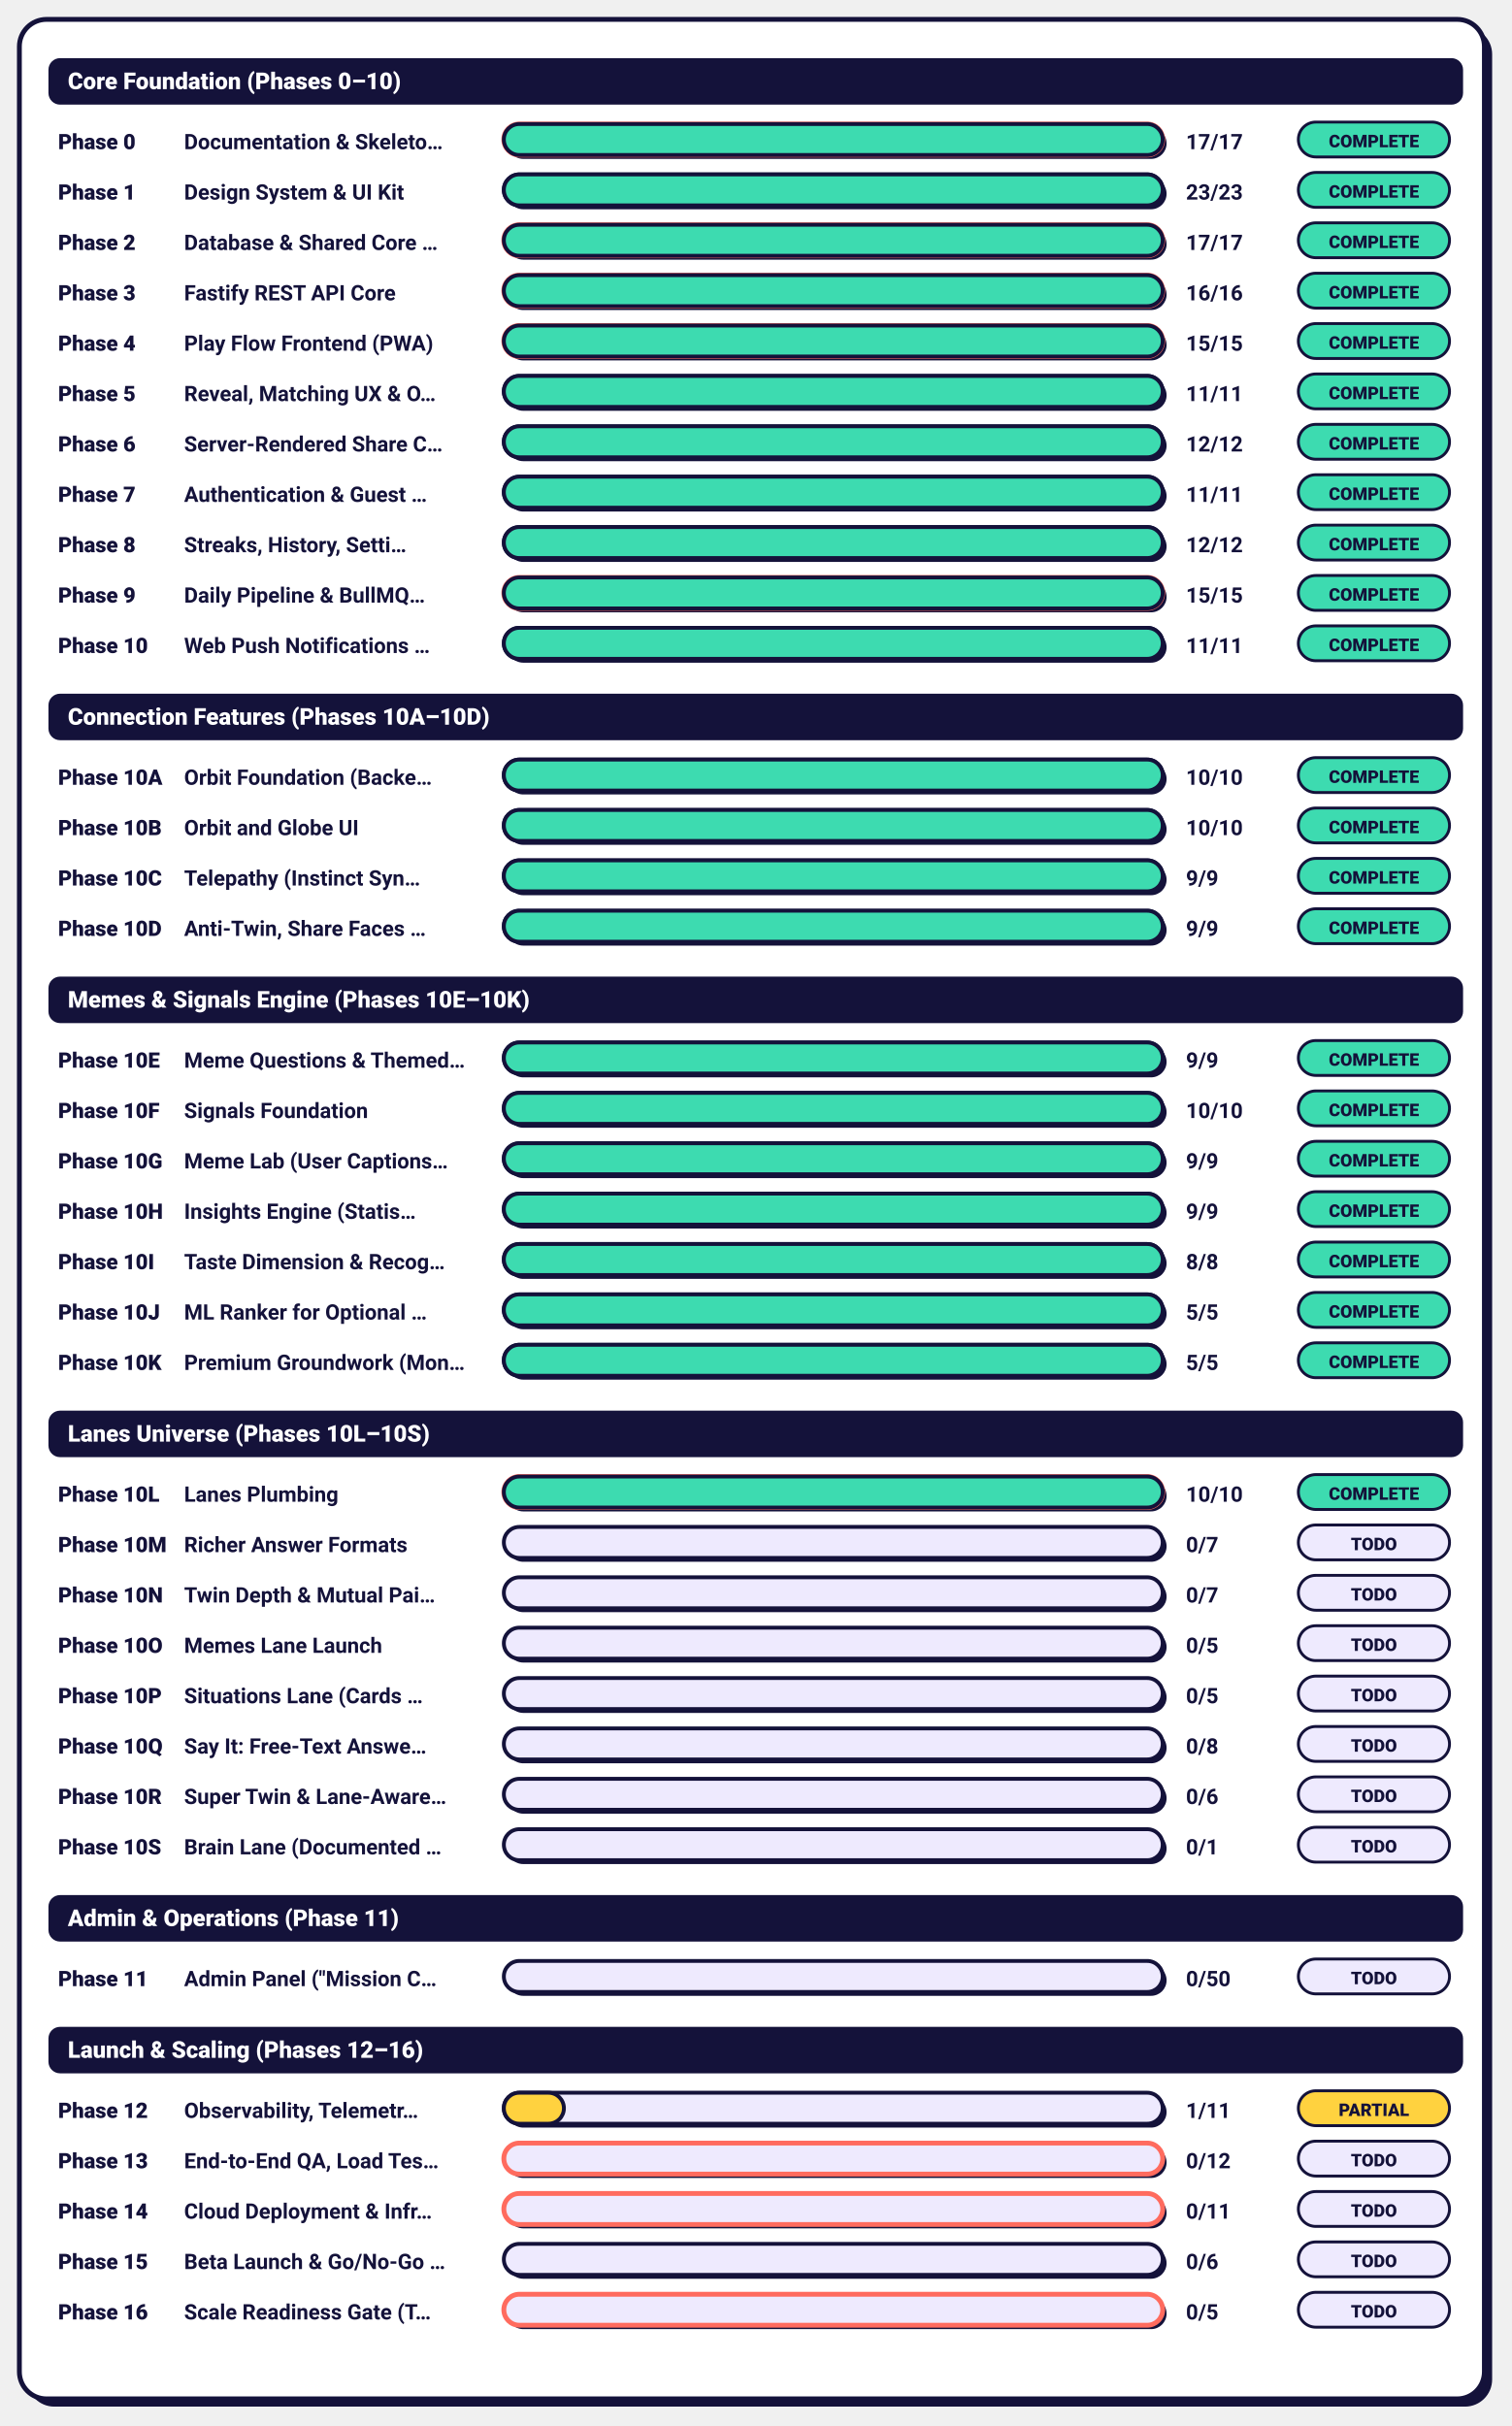
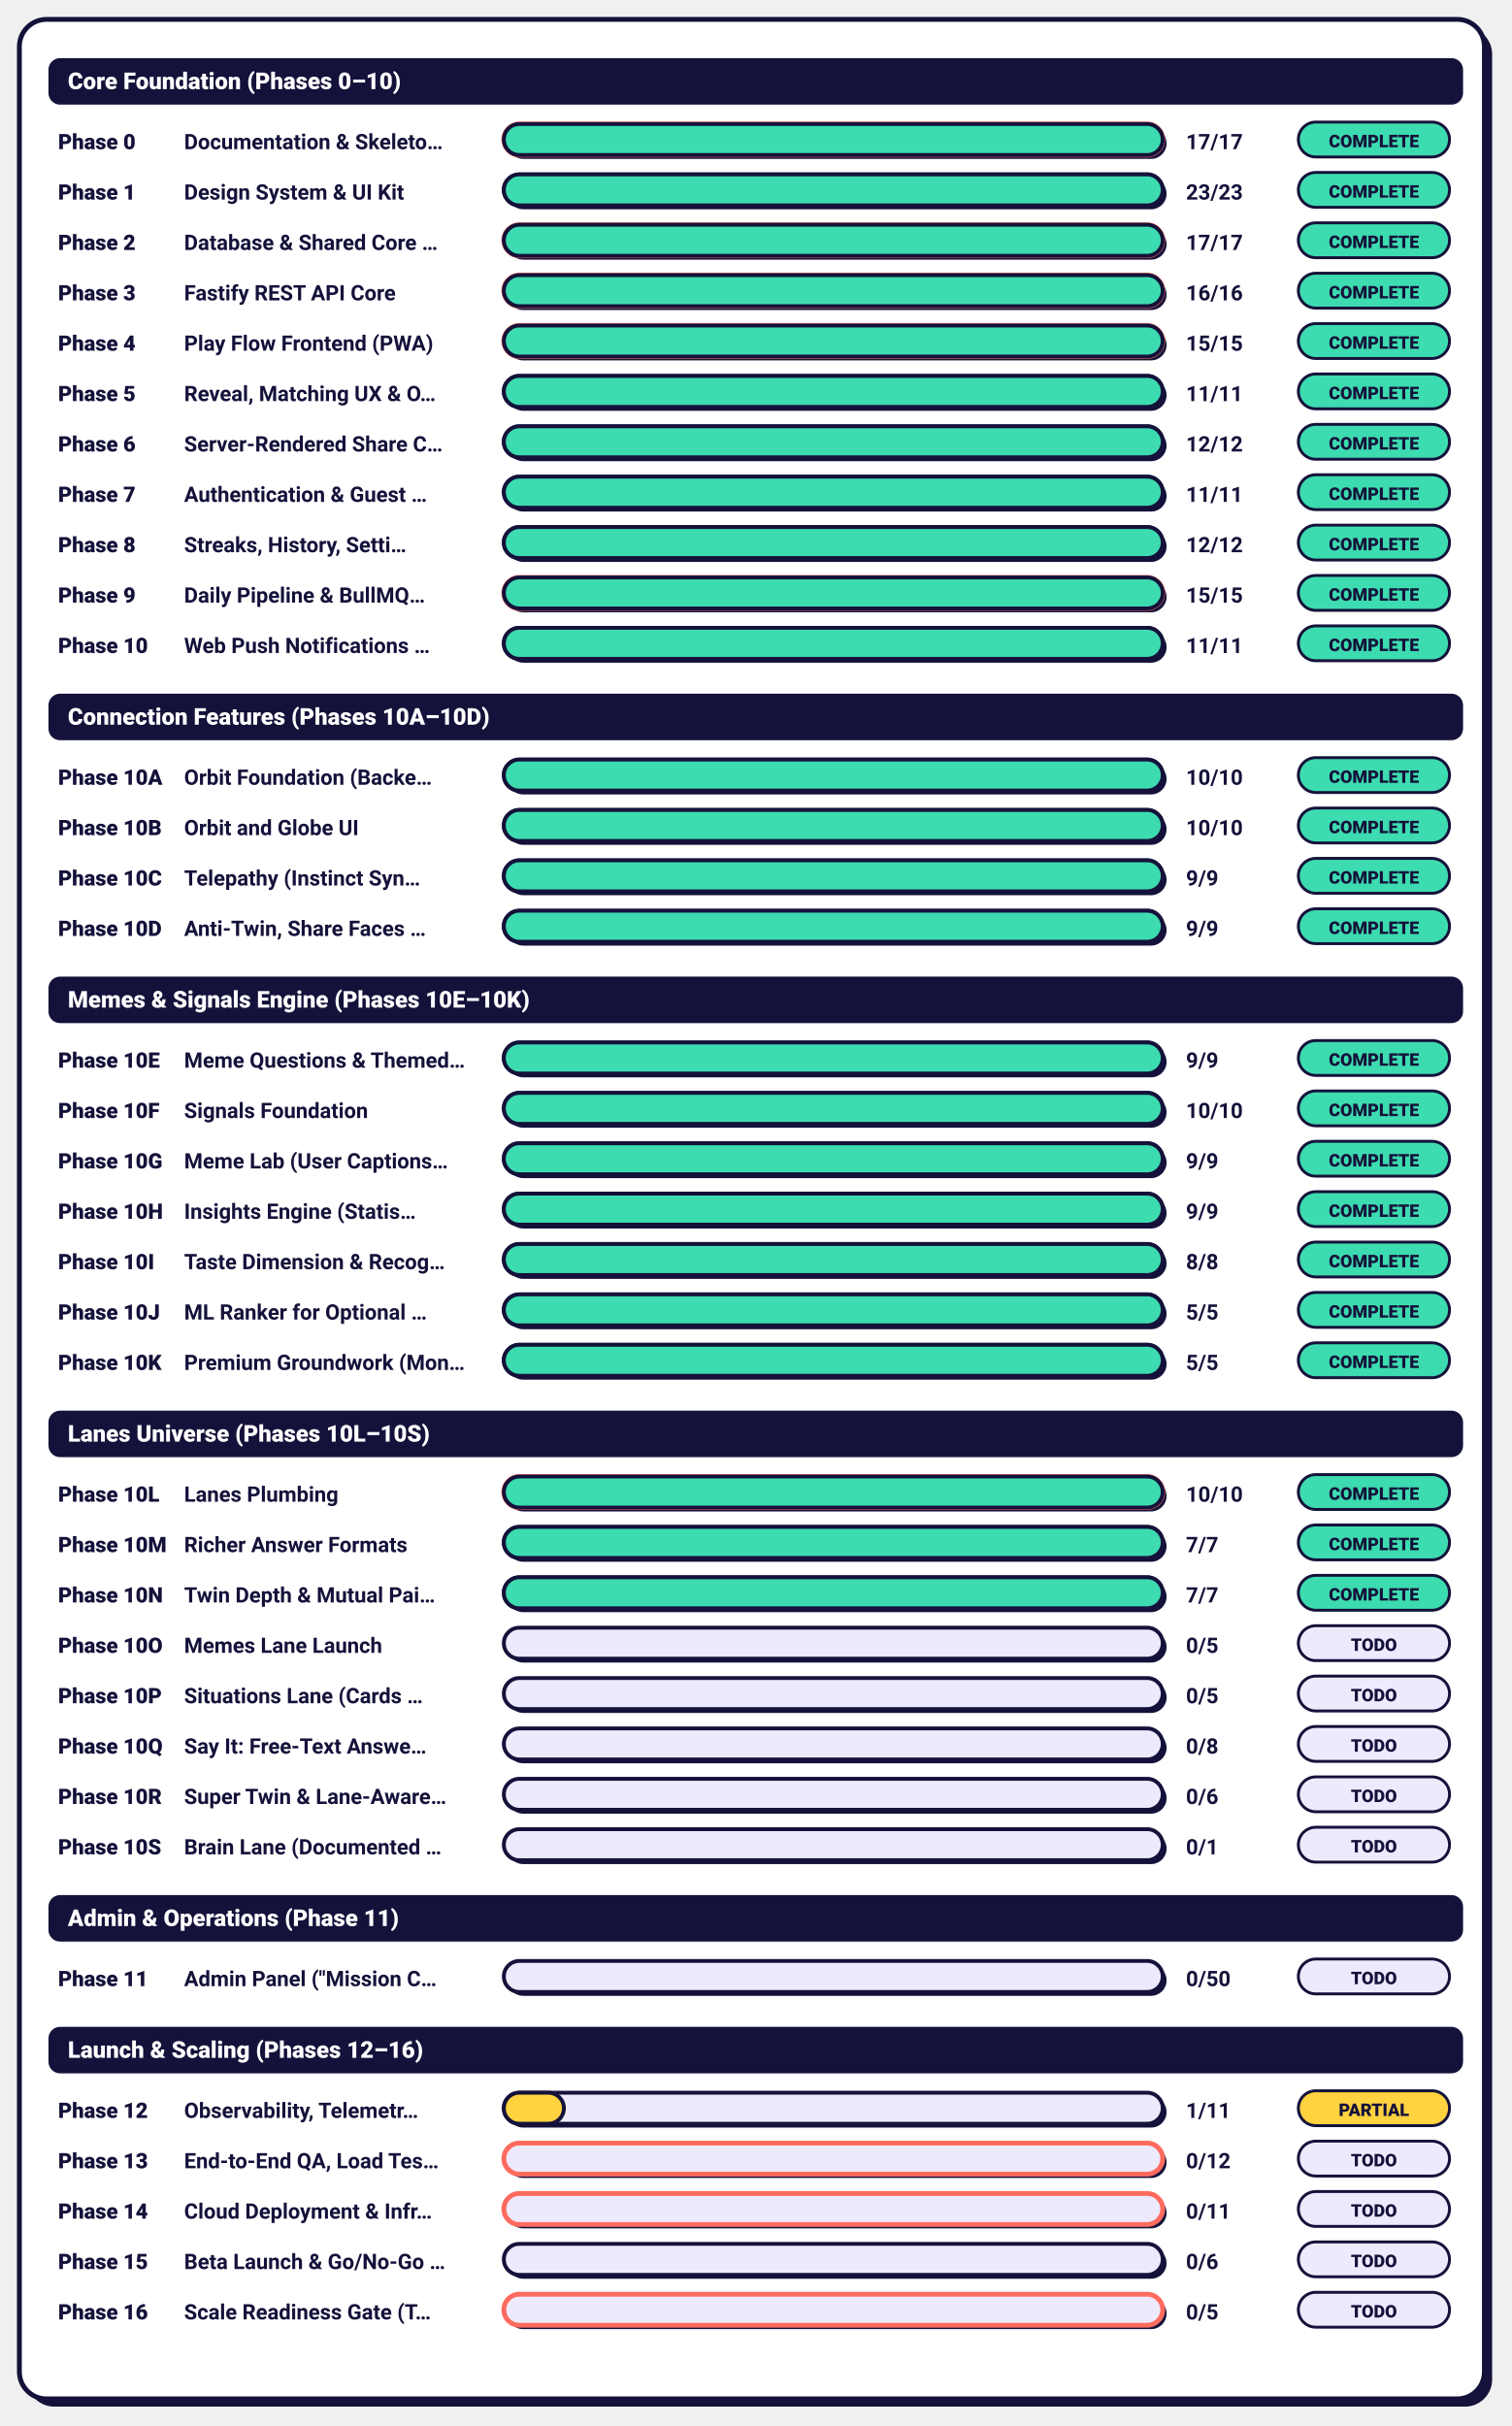
<svg xmlns="http://www.w3.org/2000/svg" width="780" height="1252" viewBox="0 0 780 1252">
  <style>
    text { font-family: system-ui, -apple-system, 'Segoe UI', Roboto, Helvetica, Arial, sans-serif; }
    .gh { font-size: 12px; font-weight: 800; fill: #FFFFFF; }
    .pid { font-size: 11px; font-weight: 800; fill: #14123A; }
    .pname { font-size: 11px; font-weight: 600; fill: #14123A; }
    .pcount { font-size: 11px; font-weight: 700; fill: #14123A; }
    .pstatus { font-size: 9px; font-weight: 800; fill: #14123A; text-anchor: middle; }
    .sh { fill: #14123A; rx: 8px; }
    .tk { fill: #EEEAFE; stroke: #14123A; stroke-width: 2; rx: 8px; }
    .tk-crit { fill: #EEEAFE; stroke: #FF6B5E; stroke-width: 2.5; rx: 8px; }
    .f-mint { fill: #3DDBB0; stroke: #14123A; stroke-width: 2; rx: 8px; }
    .f-sun { fill: #FFD23F; stroke: #14123A; stroke-width: 2; rx: 8px; }
    .f-lav { fill: #EEEAFE; stroke: #14123A; stroke-width: 2; rx: 8px; }
    .b-mint { fill: #3DDBB0; stroke: #14123A; stroke-width: 1.5; rx: 9px; }
    .b-sun { fill: #FFD23F; stroke: #14123A; stroke-width: 1.5; rx: 9px; }
    .b-lav { fill: #EEEAFE; stroke: #14123A; stroke-width: 1.5; rx: 9px; }
  </style>
  <rect x="14" y="14" width="756" height="1228" rx="14" fill="#14123A" />
  <rect x="10" y="10" width="756" height="1228" rx="14" fill="#FFFFFF" stroke="#14123A" stroke-width="2.5" />
  <rect x="25" y="30" width="730" height="24" rx="6" fill="#14123A" />
  <text x="35" y="46" class="gh">Core Foundation (Phases 0–10)</text>
  <text x="30" y="77" class="pid">Phase 0</text>
  <text x="95" y="77" class="pname">Documentation &amp; Skeleto…</text>
  <rect x="262" y="66" width="340" height="16" class="sh" />
  <rect x="260" y="64" width="340" height="16" class="tk-crit" />
  <rect x="260" y="64" width="340" height="16" class="f-mint" />
  <text x="612" y="77" class="pcount">17/17</text>
  <rect x="670" y="63" width="78" height="18" class="b-mint" />
  <text x="709" y="76" class="pstatus">COMPLETE</text>
  <text x="30" y="103" class="pid">Phase 1</text>
  <text x="95" y="103" class="pname">Design System &amp; UI Kit</text>
  <rect x="262" y="92" width="340" height="16" class="sh" />
  <rect x="260" y="90" width="340" height="16" class="tk" />
  <rect x="260" y="90" width="340" height="16" class="f-mint" />
  <text x="612" y="103" class="pcount">23/23</text>
  <rect x="670" y="89" width="78" height="18" class="b-mint" />
  <text x="709" y="102" class="pstatus">COMPLETE</text>
  <text x="30" y="129" class="pid">Phase 2</text>
  <text x="95" y="129" class="pname">Database &amp; Shared Core …</text>
  <rect x="262" y="118" width="340" height="16" class="sh" />
  <rect x="260" y="116" width="340" height="16" class="tk-crit" />
  <rect x="260" y="116" width="340" height="16" class="f-mint" />
  <text x="612" y="129" class="pcount">17/17</text>
  <rect x="670" y="115" width="78" height="18" class="b-mint" />
  <text x="709" y="128" class="pstatus">COMPLETE</text>
  <text x="30" y="155" class="pid">Phase 3</text>
  <text x="95" y="155" class="pname">Fastify REST API Core</text>
  <rect x="262" y="144" width="340" height="16" class="sh" />
  <rect x="260" y="142" width="340" height="16" class="tk-crit" />
  <rect x="260" y="142" width="340" height="16" class="f-mint" />
  <text x="612" y="155" class="pcount">16/16</text>
  <rect x="670" y="141" width="78" height="18" class="b-mint" />
  <text x="709" y="154" class="pstatus">COMPLETE</text>
  <text x="30" y="181" class="pid">Phase 4</text>
  <text x="95" y="181" class="pname">Play Flow Frontend (PWA)</text>
  <rect x="262" y="170" width="340" height="16" class="sh" />
  <rect x="260" y="168" width="340" height="16" class="tk-crit" />
  <rect x="260" y="168" width="340" height="16" class="f-mint" />
  <text x="612" y="181" class="pcount">15/15</text>
  <rect x="670" y="167" width="78" height="18" class="b-mint" />
  <text x="709" y="180" class="pstatus">COMPLETE</text>
  <text x="30" y="207" class="pid">Phase 5</text>
  <text x="95" y="207" class="pname">Reveal, Matching UX &amp; O…</text>
  <rect x="262" y="196" width="340" height="16" class="sh" />
  <rect x="260" y="194" width="340" height="16" class="tk" />
  <rect x="260" y="194" width="340" height="16" class="f-mint" />
  <text x="612" y="207" class="pcount">11/11</text>
  <rect x="670" y="193" width="78" height="18" class="b-mint" />
  <text x="709" y="206" class="pstatus">COMPLETE</text>
  <text x="30" y="233" class="pid">Phase 6</text>
  <text x="95" y="233" class="pname">Server-Rendered Share C…</text>
  <rect x="262" y="222" width="340" height="16" class="sh" />
  <rect x="260" y="220" width="340" height="16" class="tk" />
  <rect x="260" y="220" width="340" height="16" class="f-mint" />
  <text x="612" y="233" class="pcount">12/12</text>
  <rect x="670" y="219" width="78" height="18" class="b-mint" />
  <text x="709" y="232" class="pstatus">COMPLETE</text>
  <text x="30" y="259" class="pid">Phase 7</text>
  <text x="95" y="259" class="pname">Authentication &amp; Guest …</text>
  <rect x="262" y="248" width="340" height="16" class="sh" />
  <rect x="260" y="246" width="340" height="16" class="tk" />
  <rect x="260" y="246" width="340" height="16" class="f-mint" />
  <text x="612" y="259" class="pcount">11/11</text>
  <rect x="670" y="245" width="78" height="18" class="b-mint" />
  <text x="709" y="258" class="pstatus">COMPLETE</text>
  <text x="30" y="285" class="pid">Phase 8</text>
  <text x="95" y="285" class="pname">Streaks, History, Setti…</text>
  <rect x="262" y="274" width="340" height="16" class="sh" />
  <rect x="260" y="272" width="340" height="16" class="tk" />
  <rect x="260" y="272" width="340" height="16" class="f-mint" />
  <text x="612" y="285" class="pcount">12/12</text>
  <rect x="670" y="271" width="78" height="18" class="b-mint" />
  <text x="709" y="284" class="pstatus">COMPLETE</text>
  <text x="30" y="311" class="pid">Phase 9</text>
  <text x="95" y="311" class="pname">Daily Pipeline &amp; BullMQ…</text>
  <rect x="262" y="300" width="340" height="16" class="sh" />
  <rect x="260" y="298" width="340" height="16" class="tk-crit" />
  <rect x="260" y="298" width="340" height="16" class="f-mint" />
  <text x="612" y="311" class="pcount">15/15</text>
  <rect x="670" y="297" width="78" height="18" class="b-mint" />
  <text x="709" y="310" class="pstatus">COMPLETE</text>
  <text x="30" y="337" class="pid">Phase 10</text>
  <text x="95" y="337" class="pname">Web Push Notifications …</text>
  <rect x="262" y="326" width="340" height="16" class="sh" />
  <rect x="260" y="324" width="340" height="16" class="tk" />
  <rect x="260" y="324" width="340" height="16" class="f-mint" />
  <text x="612" y="337" class="pcount">11/11</text>
  <rect x="670" y="323" width="78" height="18" class="b-mint" />
  <text x="709" y="336" class="pstatus">COMPLETE</text>
  <rect x="25" y="358" width="730" height="24" rx="6" fill="#14123A" />
  <text x="35" y="374" class="gh">Connection Features (Phases 10A–10D)</text>
  <text x="30" y="405" class="pid">Phase 10A</text>
  <text x="95" y="405" class="pname">Orbit Foundation (Backe…</text>
  <rect x="262" y="394" width="340" height="16" class="sh" />
  <rect x="260" y="392" width="340" height="16" class="tk" />
  <rect x="260" y="392" width="340" height="16" class="f-mint" />
  <text x="612" y="405" class="pcount">10/10</text>
  <rect x="670" y="391" width="78" height="18" class="b-mint" />
  <text x="709" y="404" class="pstatus">COMPLETE</text>
  <text x="30" y="431" class="pid">Phase 10B</text>
  <text x="95" y="431" class="pname">Orbit and Globe UI</text>
  <rect x="262" y="420" width="340" height="16" class="sh" />
  <rect x="260" y="418" width="340" height="16" class="tk" />
  <rect x="260" y="418" width="340" height="16" class="f-mint" />
  <text x="612" y="431" class="pcount">10/10</text>
  <rect x="670" y="417" width="78" height="18" class="b-mint" />
  <text x="709" y="430" class="pstatus">COMPLETE</text>
  <text x="30" y="457" class="pid">Phase 10C</text>
  <text x="95" y="457" class="pname">Telepathy (Instinct Syn…</text>
  <rect x="262" y="446" width="340" height="16" class="sh" />
  <rect x="260" y="444" width="340" height="16" class="tk" />
  <rect x="260" y="444" width="340" height="16" class="f-mint" />
  <text x="612" y="457" class="pcount">9/9</text>
  <rect x="670" y="443" width="78" height="18" class="b-mint" />
  <text x="709" y="456" class="pstatus">COMPLETE</text>
  <text x="30" y="483" class="pid">Phase 10D</text>
  <text x="95" y="483" class="pname">Anti-Twin, Share Faces …</text>
  <rect x="262" y="472" width="340" height="16" class="sh" />
  <rect x="260" y="470" width="340" height="16" class="tk" />
  <rect x="260" y="470" width="340" height="16" class="f-mint" />
  <text x="612" y="483" class="pcount">9/9</text>
  <rect x="670" y="469" width="78" height="18" class="b-mint" />
  <text x="709" y="482" class="pstatus">COMPLETE</text>
  <rect x="25" y="504" width="730" height="24" rx="6" fill="#14123A" />
  <text x="35" y="520" class="gh">Memes &amp; Signals Engine (Phases 10E–10K)</text>
  <text x="30" y="551" class="pid">Phase 10E</text>
  <text x="95" y="551" class="pname">Meme Questions &amp; Themed…</text>
  <rect x="262" y="540" width="340" height="16" class="sh" />
  <rect x="260" y="538" width="340" height="16" class="tk" />
  <rect x="260" y="538" width="340" height="16" class="f-mint" />
  <text x="612" y="551" class="pcount">9/9</text>
  <rect x="670" y="537" width="78" height="18" class="b-mint" />
  <text x="709" y="550" class="pstatus">COMPLETE</text>
  <text x="30" y="577" class="pid">Phase 10F</text>
  <text x="95" y="577" class="pname">Signals Foundation</text>
  <rect x="262" y="566" width="340" height="16" class="sh" />
  <rect x="260" y="564" width="340" height="16" class="tk" />
  <rect x="260" y="564" width="340" height="16" class="f-mint" />
  <text x="612" y="577" class="pcount">10/10</text>
  <rect x="670" y="563" width="78" height="18" class="b-mint" />
  <text x="709" y="576" class="pstatus">COMPLETE</text>
  <text x="30" y="603" class="pid">Phase 10G</text>
  <text x="95" y="603" class="pname">Meme Lab (User Captions…</text>
  <rect x="262" y="592" width="340" height="16" class="sh" />
  <rect x="260" y="590" width="340" height="16" class="tk" />
  <rect x="260" y="590" width="340" height="16" class="f-mint" />
  <text x="612" y="603" class="pcount">9/9</text>
  <rect x="670" y="589" width="78" height="18" class="b-mint" />
  <text x="709" y="602" class="pstatus">COMPLETE</text>
  <text x="30" y="629" class="pid">Phase 10H</text>
  <text x="95" y="629" class="pname">Insights Engine (Statis…</text>
  <rect x="262" y="618" width="340" height="16" class="sh" />
  <rect x="260" y="616" width="340" height="16" class="tk" />
  <rect x="260" y="616" width="340" height="16" class="f-mint" />
  <text x="612" y="629" class="pcount">9/9</text>
  <rect x="670" y="615" width="78" height="18" class="b-mint" />
  <text x="709" y="628" class="pstatus">COMPLETE</text>
  <text x="30" y="655" class="pid">Phase 10I</text>
  <text x="95" y="655" class="pname">Taste Dimension &amp; Recog…</text>
  <rect x="262" y="644" width="340" height="16" class="sh" />
  <rect x="260" y="642" width="340" height="16" class="tk" />
  <rect x="260" y="642" width="340" height="16" class="f-mint" />
  <text x="612" y="655" class="pcount">8/8</text>
  <rect x="670" y="641" width="78" height="18" class="b-mint" />
  <text x="709" y="654" class="pstatus">COMPLETE</text>
  <text x="30" y="681" class="pid">Phase 10J</text>
  <text x="95" y="681" class="pname">ML Ranker for Optional …</text>
  <rect x="262" y="670" width="340" height="16" class="sh" />
  <rect x="260" y="668" width="340" height="16" class="tk" />
  <rect x="260" y="668" width="340" height="16" class="f-mint" />
  <text x="612" y="681" class="pcount">5/5</text>
  <rect x="670" y="667" width="78" height="18" class="b-mint" />
  <text x="709" y="680" class="pstatus">COMPLETE</text>
  <text x="30" y="707" class="pid">Phase 10K</text>
  <text x="95" y="707" class="pname">Premium Groundwork (Mon…</text>
  <rect x="262" y="696" width="340" height="16" class="sh" />
  <rect x="260" y="694" width="340" height="16" class="tk" />
  <rect x="260" y="694" width="340" height="16" class="f-mint" />
  <text x="612" y="707" class="pcount">5/5</text>
  <rect x="670" y="693" width="78" height="18" class="b-mint" />
  <text x="709" y="706" class="pstatus">COMPLETE</text>
  <rect x="25" y="728" width="730" height="24" rx="6" fill="#14123A" />
  <text x="35" y="744" class="gh">Lanes Universe (Phases 10L–10S)</text>
  <text x="30" y="775" class="pid">Phase 10L</text>
  <text x="95" y="775" class="pname">Lanes Plumbing</text>
  <rect x="262" y="764" width="340" height="16" class="sh" />
  <rect x="260" y="762" width="340" height="16" class="tk-crit" />
  <rect x="260" y="762" width="340" height="16" class="f-mint" />
  <text x="612" y="775" class="pcount">10/10</text>
  <rect x="670" y="761" width="78" height="18" class="b-mint" />
  <text x="709" y="774" class="pstatus">COMPLETE</text>
  <text x="30" y="801" class="pid">Phase 10M</text>
  <text x="95" y="801" class="pname">Richer Answer Formats</text>
  <rect x="262" y="790" width="340" height="16" class="sh" />
  <rect x="260" y="788" width="340" height="16" class="tk" />
-   <text x="612" y="801" class="pcount">0/7</text>
-   <rect x="670" y="787" width="78" height="18" class="b-lav" />
-   <text x="709" y="800" class="pstatus">TODO</text>
+   <rect x="260" y="788" width="340" height="16" class="f-mint" />
+   <text x="612" y="801" class="pcount">7/7</text>
+   <rect x="670" y="787" width="78" height="18" class="b-mint" />
+   <text x="709" y="800" class="pstatus">COMPLETE</text>
  <text x="30" y="827" class="pid">Phase 10N</text>
  <text x="95" y="827" class="pname">Twin Depth &amp; Mutual Pai…</text>
  <rect x="262" y="816" width="340" height="16" class="sh" />
  <rect x="260" y="814" width="340" height="16" class="tk" />
-   <text x="612" y="827" class="pcount">0/7</text>
-   <rect x="670" y="813" width="78" height="18" class="b-lav" />
-   <text x="709" y="826" class="pstatus">TODO</text>
+   <rect x="260" y="814" width="340" height="16" class="f-mint" />
+   <text x="612" y="827" class="pcount">7/7</text>
+   <rect x="670" y="813" width="78" height="18" class="b-mint" />
+   <text x="709" y="826" class="pstatus">COMPLETE</text>
  <text x="30" y="853" class="pid">Phase 10O</text>
  <text x="95" y="853" class="pname">Memes Lane Launch</text>
  <rect x="262" y="842" width="340" height="16" class="sh" />
  <rect x="260" y="840" width="340" height="16" class="tk" />
  <text x="612" y="853" class="pcount">0/5</text>
  <rect x="670" y="839" width="78" height="18" class="b-lav" />
  <text x="709" y="852" class="pstatus">TODO</text>
  <text x="30" y="879" class="pid">Phase 10P</text>
  <text x="95" y="879" class="pname">Situations Lane (Cards …</text>
  <rect x="262" y="868" width="340" height="16" class="sh" />
  <rect x="260" y="866" width="340" height="16" class="tk" />
  <text x="612" y="879" class="pcount">0/5</text>
  <rect x="670" y="865" width="78" height="18" class="b-lav" />
  <text x="709" y="878" class="pstatus">TODO</text>
  <text x="30" y="905" class="pid">Phase 10Q</text>
  <text x="95" y="905" class="pname">Say It: Free-Text Answe…</text>
  <rect x="262" y="894" width="340" height="16" class="sh" />
  <rect x="260" y="892" width="340" height="16" class="tk" />
  <text x="612" y="905" class="pcount">0/8</text>
  <rect x="670" y="891" width="78" height="18" class="b-lav" />
  <text x="709" y="904" class="pstatus">TODO</text>
  <text x="30" y="931" class="pid">Phase 10R</text>
  <text x="95" y="931" class="pname">Super Twin &amp; Lane-Aware…</text>
  <rect x="262" y="920" width="340" height="16" class="sh" />
  <rect x="260" y="918" width="340" height="16" class="tk" />
  <text x="612" y="931" class="pcount">0/6</text>
  <rect x="670" y="917" width="78" height="18" class="b-lav" />
  <text x="709" y="930" class="pstatus">TODO</text>
  <text x="30" y="957" class="pid">Phase 10S</text>
  <text x="95" y="957" class="pname">Brain Lane (Documented …</text>
  <rect x="262" y="946" width="340" height="16" class="sh" />
  <rect x="260" y="944" width="340" height="16" class="tk" />
  <text x="612" y="957" class="pcount">0/1</text>
  <rect x="670" y="943" width="78" height="18" class="b-lav" />
  <text x="709" y="956" class="pstatus">TODO</text>
  <rect x="25" y="978" width="730" height="24" rx="6" fill="#14123A" />
  <text x="35" y="994" class="gh">Admin &amp; Operations (Phase 11)</text>
  <text x="30" y="1025" class="pid">Phase 11</text>
  <text x="95" y="1025" class="pname">Admin Panel ("Mission C…</text>
  <rect x="262" y="1014" width="340" height="16" class="sh" />
  <rect x="260" y="1012" width="340" height="16" class="tk" />
  <text x="612" y="1025" class="pcount">0/50</text>
  <rect x="670" y="1011" width="78" height="18" class="b-lav" />
  <text x="709" y="1024" class="pstatus">TODO</text>
  <rect x="25" y="1046" width="730" height="24" rx="6" fill="#14123A" />
  <text x="35" y="1062" class="gh">Launch &amp; Scaling (Phases 12–16)</text>
  <text x="30" y="1093" class="pid">Phase 12</text>
  <text x="95" y="1093" class="pname">Observability, Telemetr…</text>
  <rect x="262" y="1082" width="340" height="16" class="sh" />
  <rect x="260" y="1080" width="340" height="16" class="tk" />
  <rect x="260" y="1080" width="31" height="16" class="f-sun" />
  <text x="612" y="1093" class="pcount">1/11</text>
  <rect x="670" y="1079" width="78" height="18" class="b-sun" />
  <text x="709" y="1092" class="pstatus">PARTIAL</text>
  <text x="30" y="1119" class="pid">Phase 13</text>
  <text x="95" y="1119" class="pname">End-to-End QA, Load Tes…</text>
  <rect x="262" y="1108" width="340" height="16" class="sh" />
  <rect x="260" y="1106" width="340" height="16" class="tk-crit" />
  <text x="612" y="1119" class="pcount">0/12</text>
  <rect x="670" y="1105" width="78" height="18" class="b-lav" />
  <text x="709" y="1118" class="pstatus">TODO</text>
  <text x="30" y="1145" class="pid">Phase 14</text>
  <text x="95" y="1145" class="pname">Cloud Deployment &amp; Infr…</text>
  <rect x="262" y="1134" width="340" height="16" class="sh" />
  <rect x="260" y="1132" width="340" height="16" class="tk-crit" />
  <text x="612" y="1145" class="pcount">0/11</text>
  <rect x="670" y="1131" width="78" height="18" class="b-lav" />
  <text x="709" y="1144" class="pstatus">TODO</text>
  <text x="30" y="1171" class="pid">Phase 15</text>
  <text x="95" y="1171" class="pname">Beta Launch &amp; Go/No-Go …</text>
  <rect x="262" y="1160" width="340" height="16" class="sh" />
  <rect x="260" y="1158" width="340" height="16" class="tk" />
  <text x="612" y="1171" class="pcount">0/6</text>
  <rect x="670" y="1157" width="78" height="18" class="b-lav" />
  <text x="709" y="1170" class="pstatus">TODO</text>
  <text x="30" y="1197" class="pid">Phase 16</text>
  <text x="95" y="1197" class="pname">Scale Readiness Gate (T…</text>
  <rect x="262" y="1186" width="340" height="16" class="sh" />
  <rect x="260" y="1184" width="340" height="16" class="tk-crit" />
  <text x="612" y="1197" class="pcount">0/5</text>
  <rect x="670" y="1183" width="78" height="18" class="b-lav" />
  <text x="709" y="1196" class="pstatus">TODO</text>
</svg>
